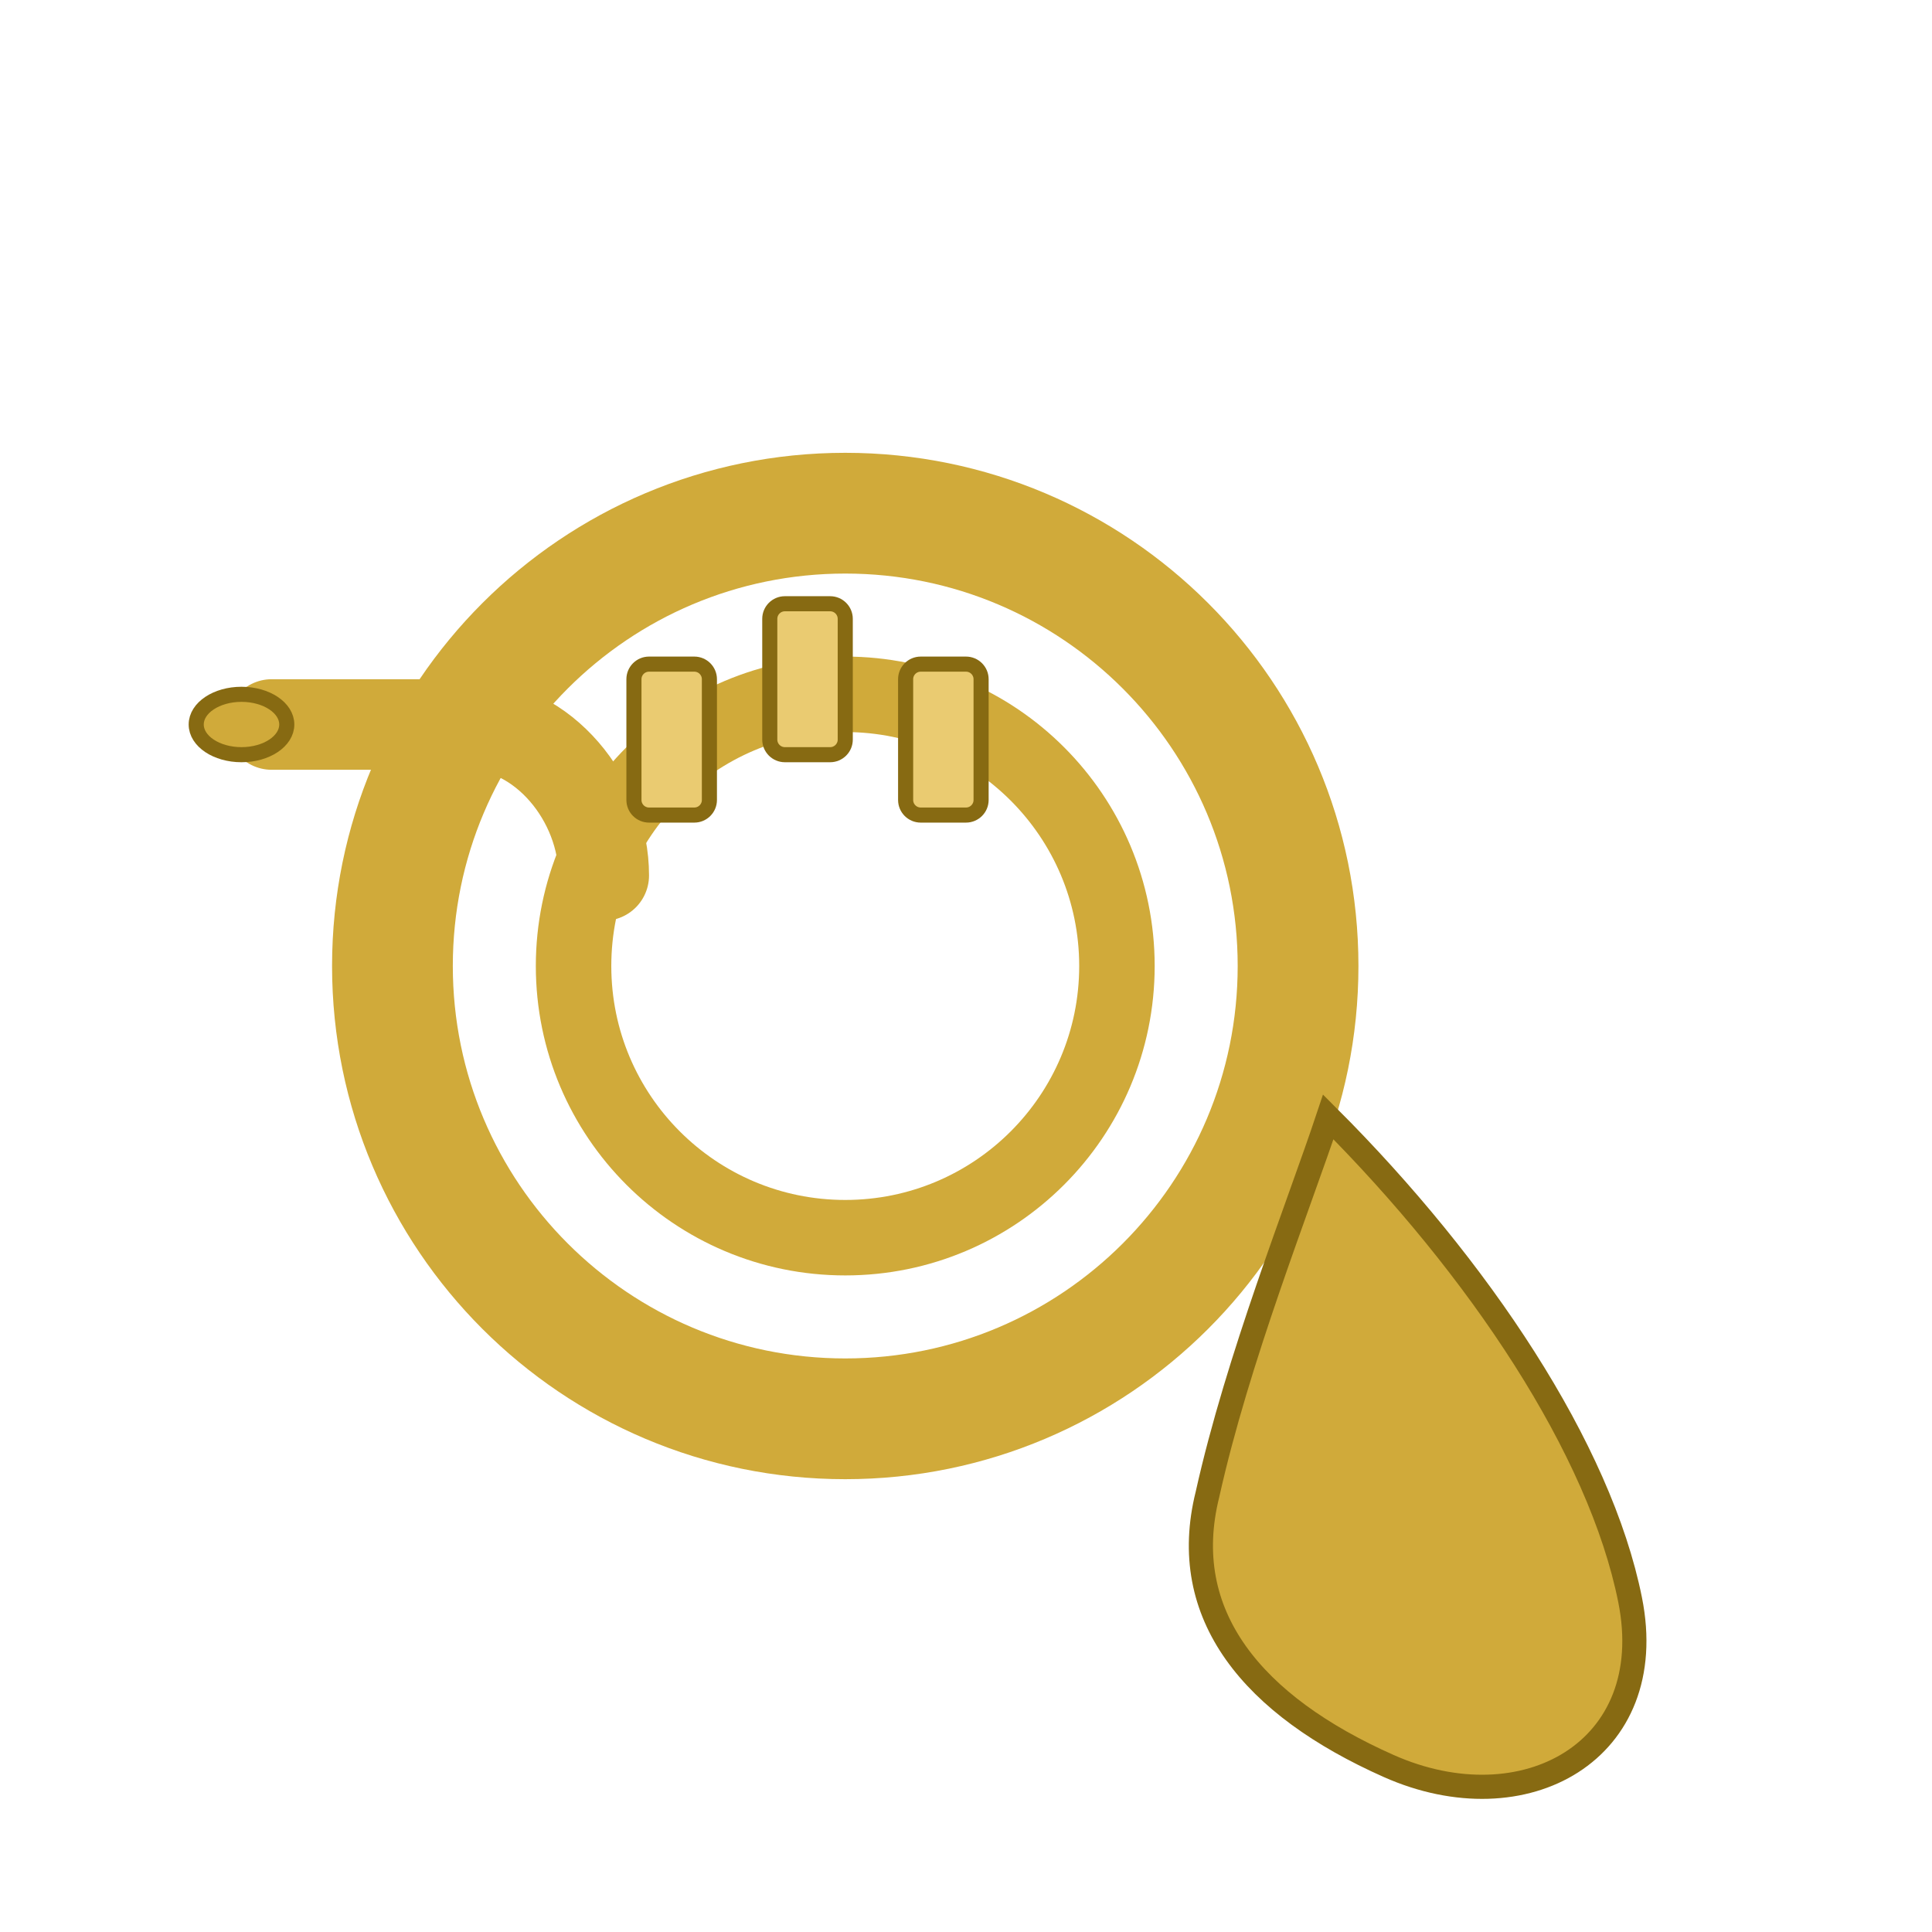
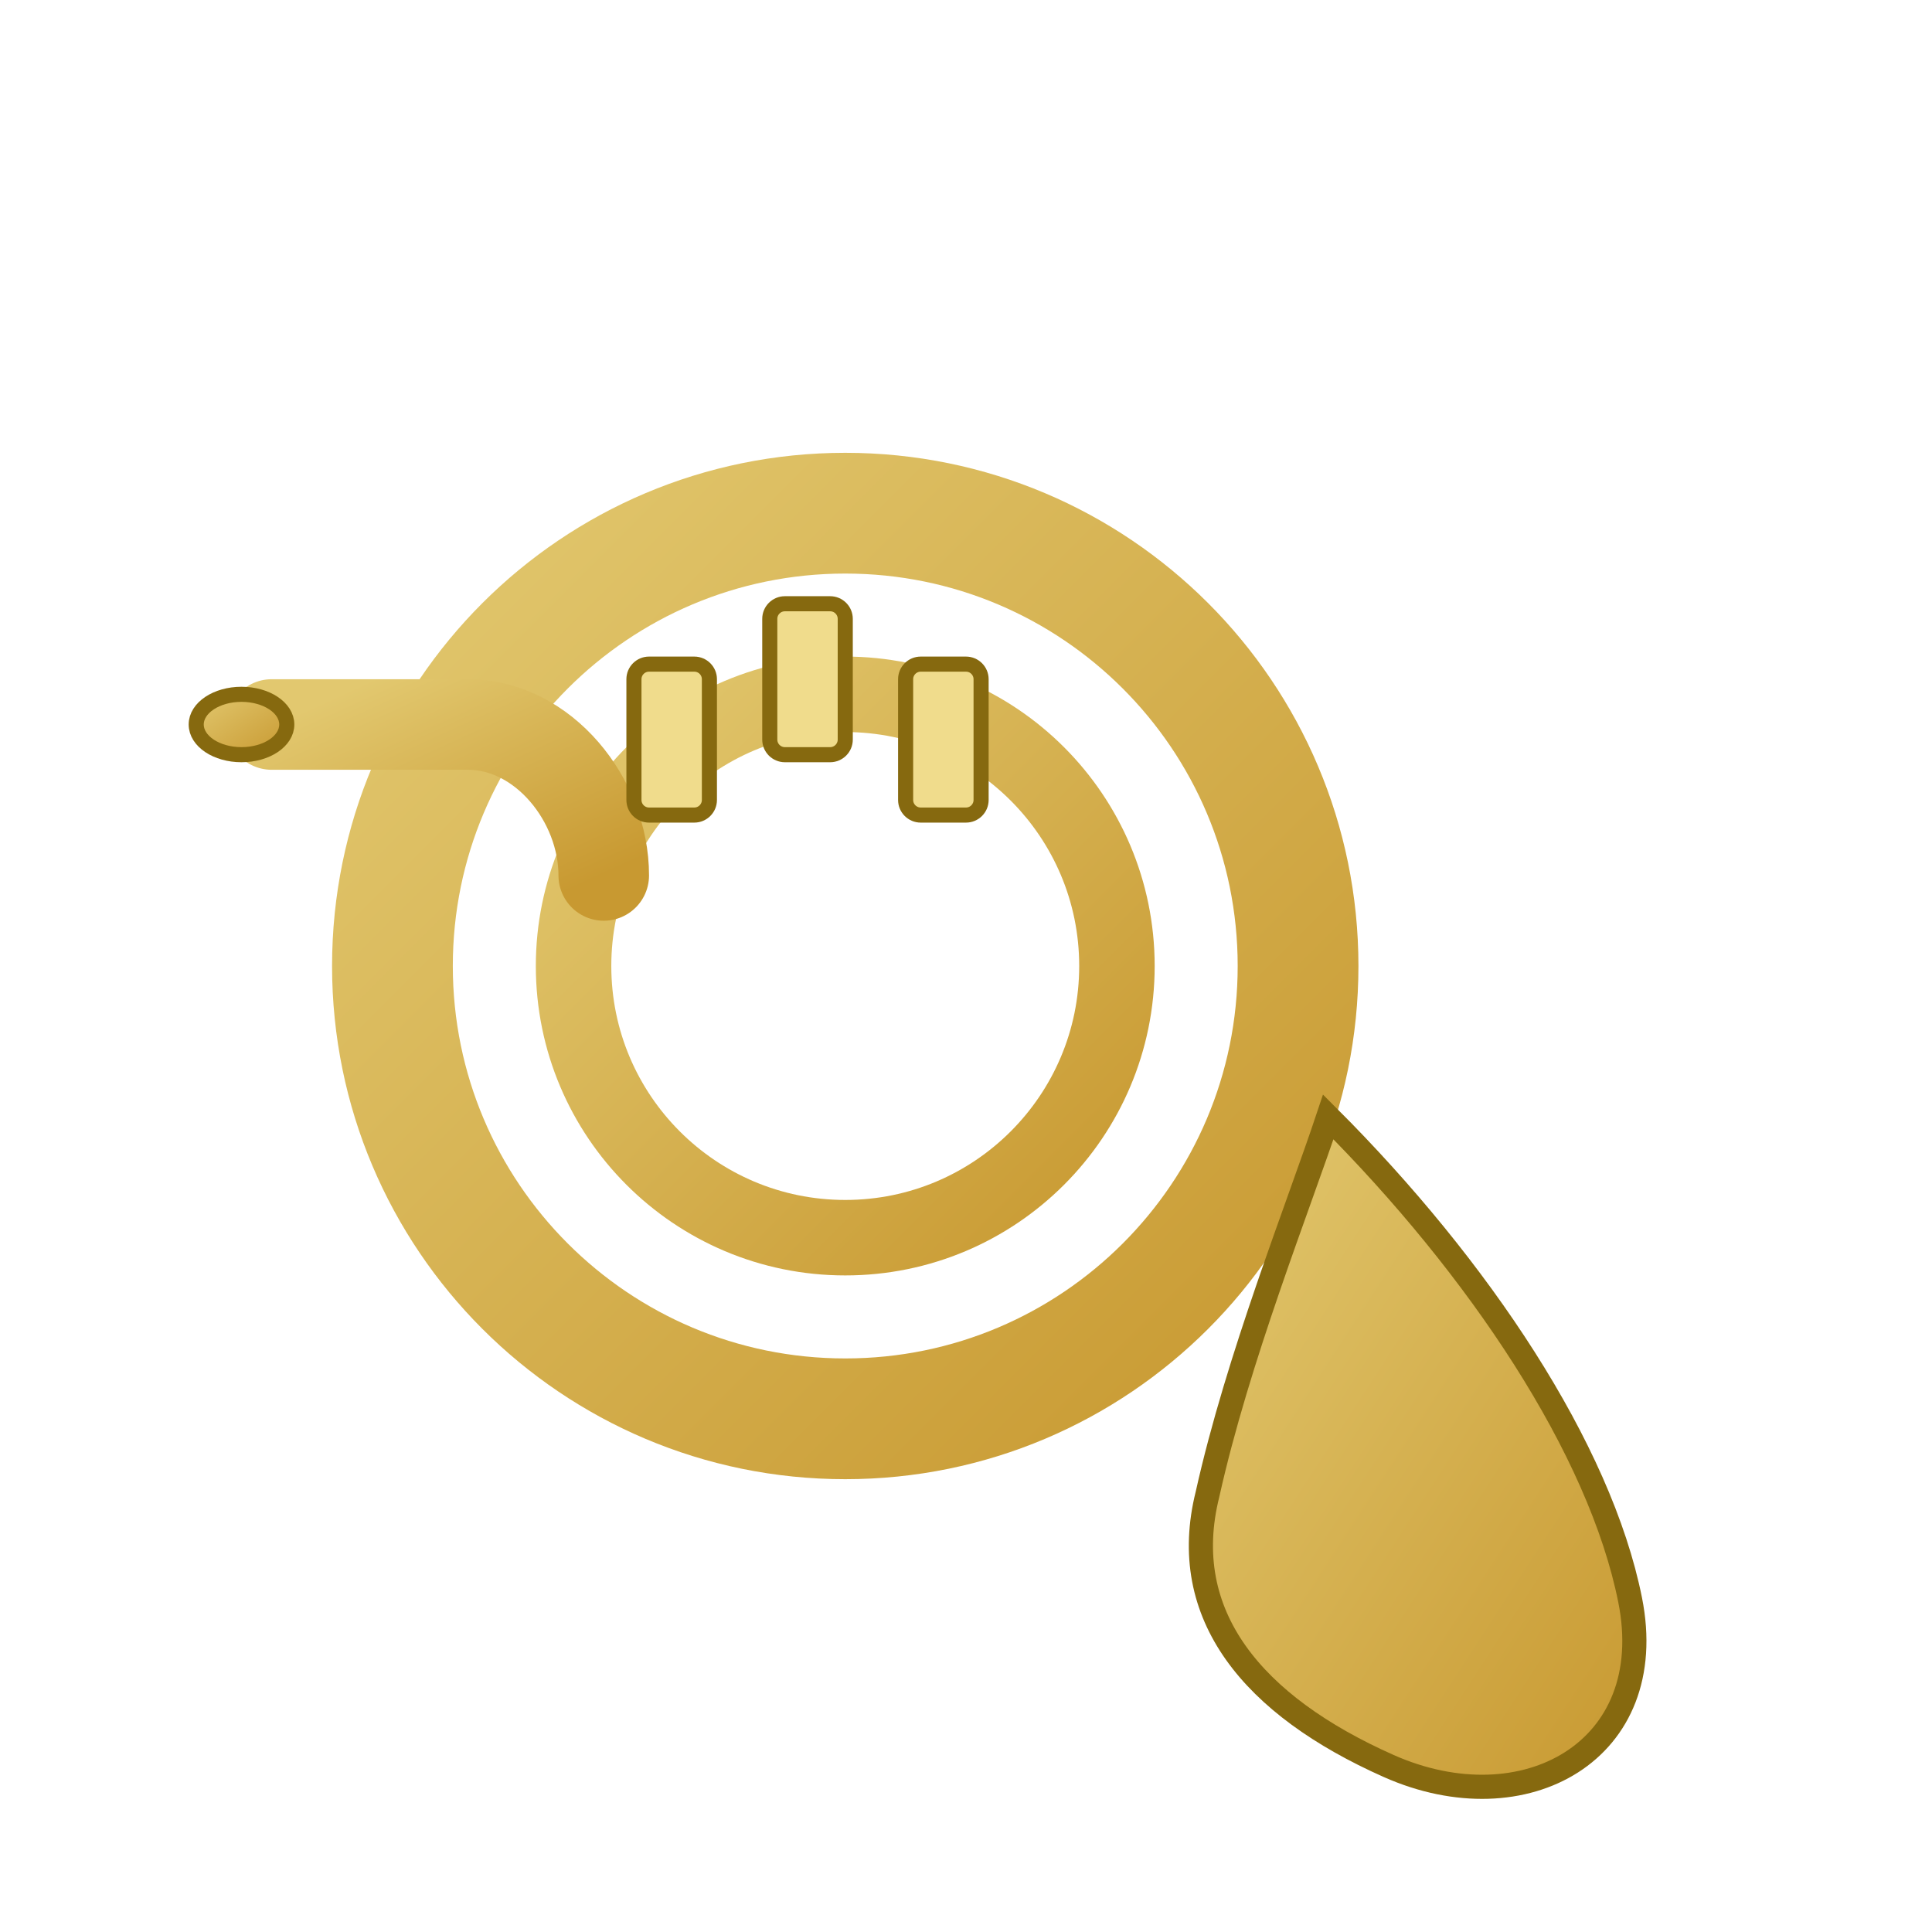
<svg xmlns="http://www.w3.org/2000/svg" viewBox="0 0 128 128" width="128" height="128">
-   <circle cx="56" cy="64" r="30" fill="none" stroke="#d0aa3a" stroke-width="8" />
-   <circle cx="56" cy="64" r="18" fill="none" stroke="#d0aa3a" stroke-width="5" />
-   <path d="M18 48 H31 C36 48 40 53 40 58" fill="none" stroke="#d0aa3a" stroke-width="6" stroke-linecap="round" />
-   <ellipse cx="16" cy="48" rx="3" ry="2" fill="#d0aa3a" stroke="#876a12" />
-   <rect x="42" y="44" width="5" height="10" rx="1" fill="#eacb71" stroke="#876a12" />
-   <rect x="51" y="40" width="5" height="10" rx="1" fill="#eacb71" stroke="#876a12" />
-   <rect x="60" y="44" width="5" height="10" rx="1" fill="#eacb71" stroke="#876a12" />
-   <path d="M88 74 C98 84 106 96 108 106 C110 116 101 121 92 117 C83 113 78 107 80 99 C82 90 86 80 88 74 Z" fill="#d0aa3a" stroke="#876a12" stroke-width="1.6" />
+   <defs>
+     <linearGradient id="g" x1="0" y1="0" x2="1" y2="1">
+       <stop offset="0" stop-color="#e2c86f" />
+       <stop offset="1" stop-color="#c89931" />
+     </linearGradient>
+   </defs>
+   <circle cx="56" cy="64" r="30" fill="none" stroke="url(#g)" stroke-width="8" />
+   <circle cx="56" cy="64" r="18" fill="none" stroke="url(#g)" stroke-width="5" />
+   <path d="M18 48 H31 C36 48,40 53,40 58" fill="none" stroke="url(#g)" stroke-width="6" stroke-linecap="round" />
+   <ellipse cx="16" cy="48" rx="3" ry="2" fill="url(#g)" stroke="#86690f" />
+   <rect x="42" y="44" width="5" height="10" rx="1" fill="#f0dc8c" stroke="#86690f" />
+   <rect x="51" y="40" width="5" height="10" rx="1" fill="#f0dc8c" stroke="#86690f" />
+   <rect x="60" y="44" width="5" height="10" rx="1" fill="#f0dc8c" stroke="#86690f" />
+   <path d="M88 74 C98 84,106 96,108 106 C110 116,101 121,92 117 C83 113,78 107,80 99 C82 90,86 80,88 74 Z" fill="url(#g)" stroke="#86690f" stroke-width="1.6" />
</svg>
